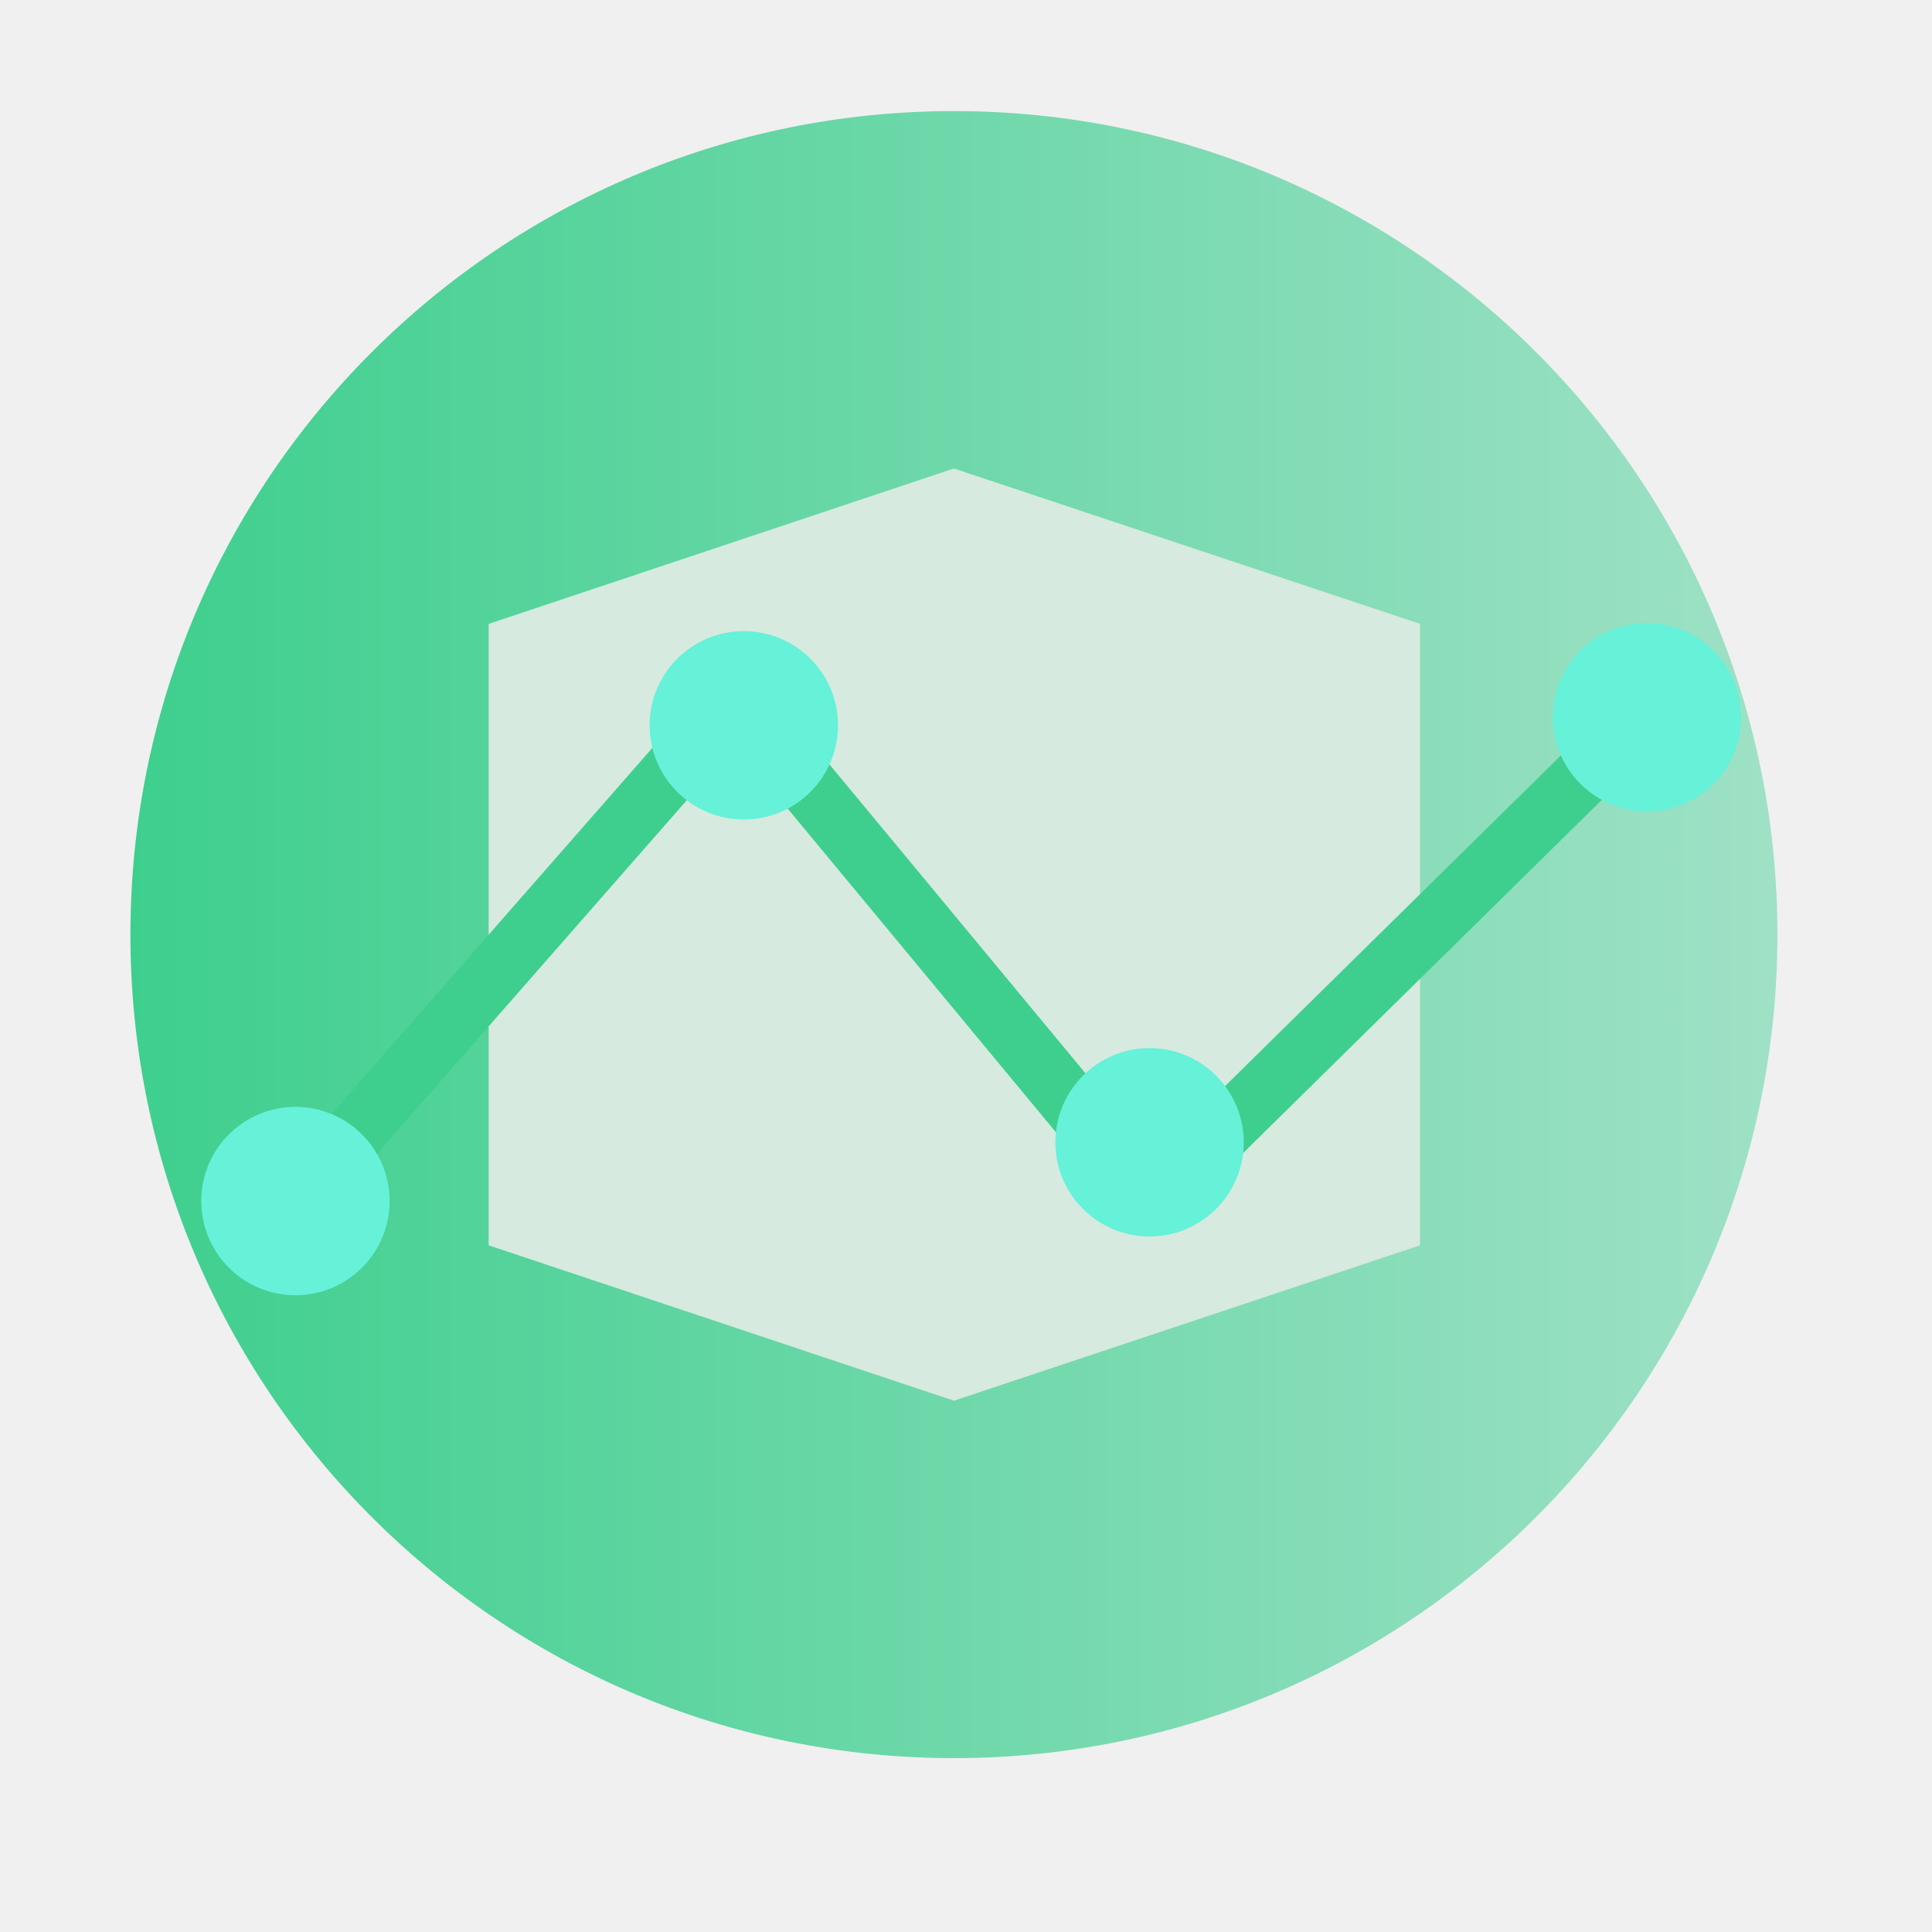
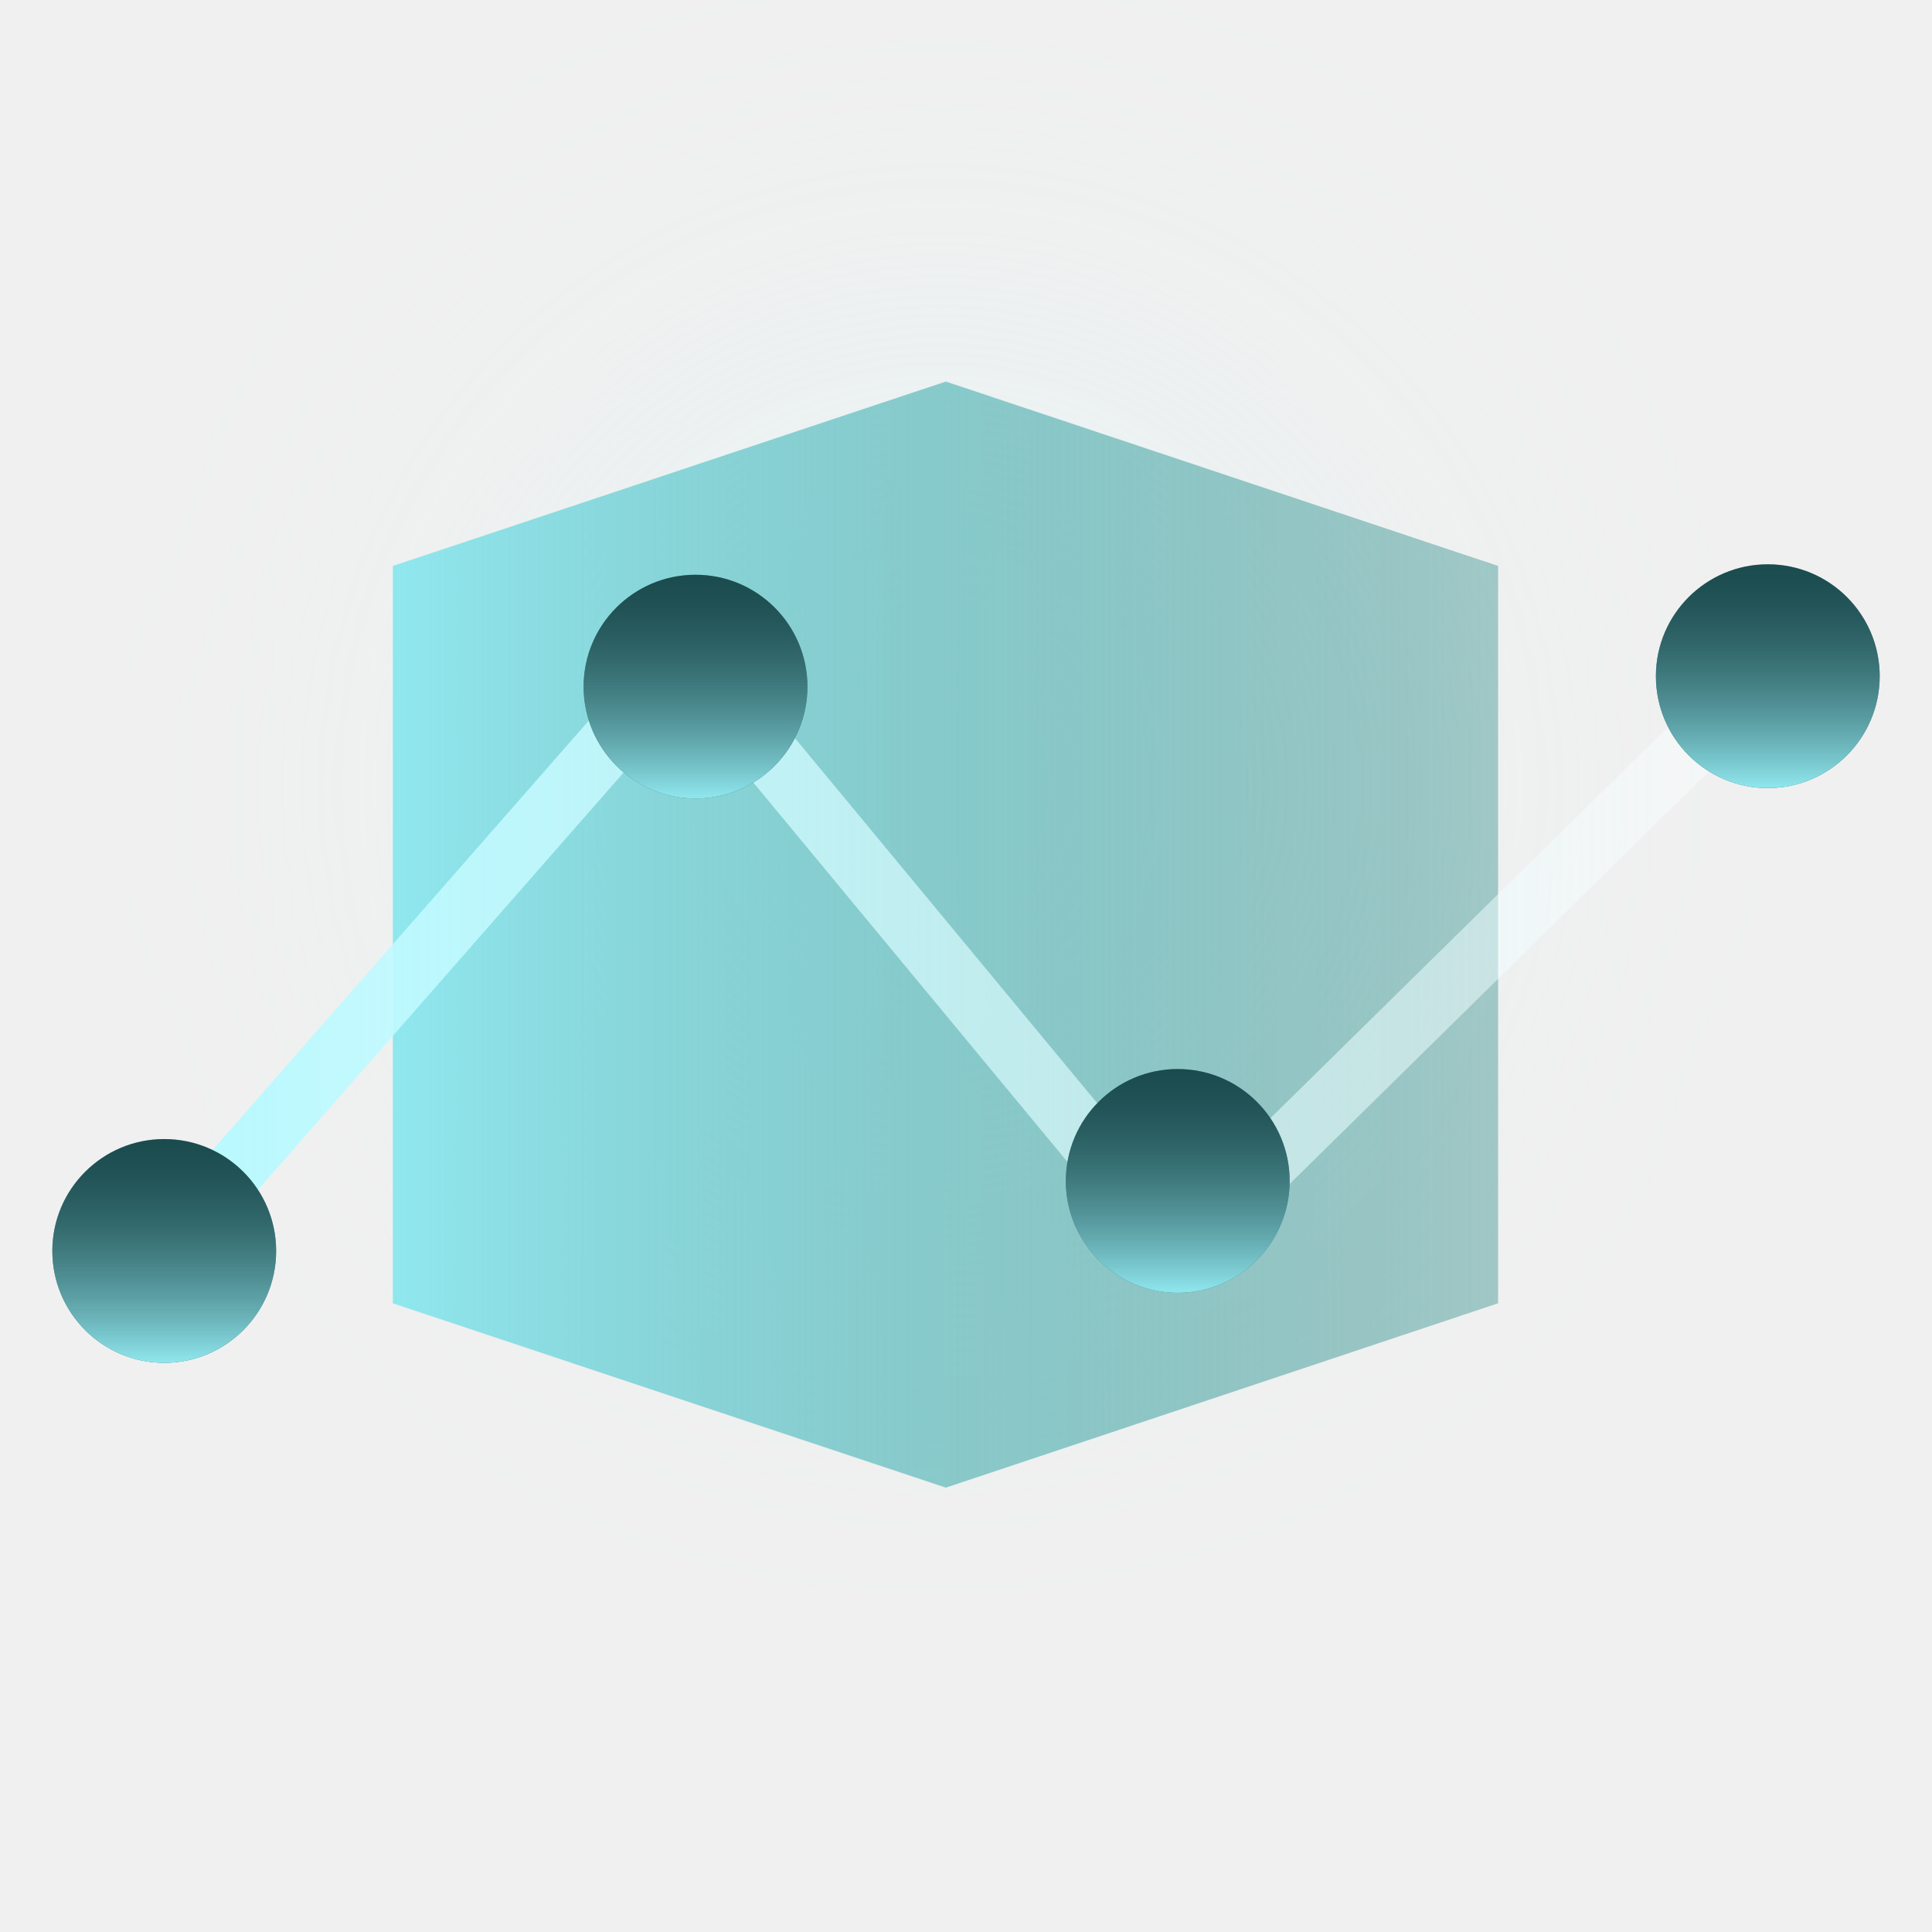
- <svg xmlns="http://www.w3.org/2000/svg" id="Layer_6" data-name="Layer 6" viewBox="0 0 24 24">
+ <svg xmlns="http://www.w3.org/2000/svg" width="150" height="150" viewBox="0 0 150 150" fill="none">
+   <g clip-path="url(#clip0_242_1122)">
+     <g filter="url(#filter0_f_242_1122)">
+       <path d="M108 61C108 80.33 92.33 96 73 96C53.67 96 38 80.33 38 61C38 41.67 53.67 26 73 26C92.33 26 108 41.67 108 61Z" fill="url(#paint0_radial_242_1122)" fill-opacity="0.2" />
+     </g>
+     <path d="M116.312 43.938V101.188L73.436 115.5L30.499 101.188V43.938L73.436 29.625L116.312 43.938Z" fill="url(#paint1_linear_242_1122)" />
+     <path d="M12.75 97.126L52.125 52.188C52.75 51.501 53.812 51.501 54.438 52.188L88.125 92.876C90 95.126 93.375 95.313 95.438 93.251L138.563 50.813" stroke="url(#paint2_linear_242_1122)" stroke-width="4.688" stroke-miterlimit="10" />
+     <path d="M12.752 105.812C17.55 105.812 21.439 101.922 21.439 97.124C21.439 92.326 17.55 88.437 12.752 88.437C7.954 88.437 4.064 92.326 4.064 97.124C4.064 101.922 7.954 105.812 12.752 105.812Z" fill="#2C6A70" />
+     <path d="M12.752 105.812C17.55 105.812 21.439 101.922 21.439 97.124C21.439 92.326 17.55 88.437 12.752 88.437C7.954 88.437 4.064 92.326 4.064 97.124C4.064 101.922 7.954 105.812 12.752 105.812Z" fill="url(#paint3_linear_242_1122)" />
+     <path d="M54 61.999C58.798 61.999 62.688 58.11 62.688 53.312C62.688 48.514 58.798 44.624 54 44.624C49.202 44.624 45.312 48.514 45.312 53.312C45.312 58.11 49.202 61.999 54 61.999Z" fill="#2C6A70" />
+     <path d="M54 61.999C58.798 61.999 62.688 58.11 62.688 53.312C62.688 48.514 58.798 44.624 54 44.624C49.202 44.624 45.312 48.514 45.312 53.312C45.312 58.11 49.202 61.999 54 61.999Z" fill="url(#paint4_linear_242_1122)" />
+     <path d="M91.439 100.375C96.237 100.375 100.127 96.486 100.127 91.688C100.127 86.89 96.237 83 91.439 83C86.641 83 82.752 86.89 82.752 91.688C82.752 96.486 86.641 100.375 91.439 100.375Z" fill="#2C6A70" />
+     <path d="M91.439 100.375C96.237 100.375 100.127 96.486 100.127 91.688C100.127 86.89 96.237 83 91.439 83C86.641 83 82.752 86.89 82.752 91.688C82.752 96.486 86.641 100.375 91.439 100.375Z" fill="url(#paint5_linear_242_1122)" />
+     <path d="M137.252 61.188C142.05 61.188 145.939 57.298 145.939 52.5C145.939 47.702 142.05 43.813 137.252 43.813C132.454 43.813 128.564 47.702 128.564 52.5C128.564 57.298 132.454 61.188 137.252 61.188Z" fill="#2C6A70" />
+     <path d="M137.252 61.188C142.05 61.188 145.939 57.298 145.939 52.5C145.939 47.702 142.05 43.813 137.252 43.813C132.454 43.813 128.564 47.702 128.564 52.5C128.564 57.298 132.454 61.188 137.252 61.188Z" fill="url(#paint6_linear_242_1122)" />
+   </g>
  <defs>
-     <style>
-       .cls-1 {
-         fill: none;
-         stroke: #3ecf8e;
-         stroke-linecap: round;
-         stroke-miterlimit: 10;
-         stroke-width: .75px;
-       }
- 
-       .cls-2 {
-         fill: url(#linear-gradient);
-       }
- 
-       .cls-3 {
-         fill: #66f1d9;
-       }
- 
-       .cls-4 {
-         fill: #d6eadf;
-       }
-     </style>
-     <linearGradient id="linear-gradient" x1="1.63" y1="11.61" x2="22.08" y2="11.61" gradientUnits="userSpaceOnUse">
-       <stop offset="0" stop-color="#3ecf8e" />
-       <stop offset="1" stop-color="#9fe1c6" />
+     <filter id="filter0_f_242_1122" x="9.607" y="-2.393" width="126.786" height="126.786" filterUnits="userSpaceOnUse" color-interpolation-filters="sRGB">
+       <feFlood flood-opacity="0" result="BackgroundImageFix" />
+       <feBlend mode="normal" in="SourceGraphic" in2="BackgroundImageFix" result="shape" />
+       <feGaussianBlur stdDeviation="14.197" result="effect1_foregroundBlur_242_1122" />
+     </filter>
+     <radialGradient id="paint0_radial_242_1122" cx="0" cy="0" r="1" gradientUnits="userSpaceOnUse" gradientTransform="translate(255.542 -245.075) rotate(90) scale(35)">
+       <stop stop-color="#92E8EE" stop-opacity="0.4" />
+       <stop offset="1" stop-color="#CDF8FC" />
+     </radialGradient>
+     <linearGradient id="paint1_linear_242_1122" x1="116.312" y1="72.562" x2="30.499" y2="72.562" gradientUnits="userSpaceOnUse">
+       <stop stop-color="#298A86" stop-opacity="0.4" />
+       <stop offset="1" stop-color="#90E7EE" />
    </linearGradient>
+     <linearGradient id="paint2_linear_242_1122" x1="11" y1="73.938" x2="140.25" y2="73.938" gradientUnits="userSpaceOnUse">
+       <stop stop-color="#B4F9FF" />
+       <stop offset="1" stop-color="white" stop-opacity="0.4" />
+     </linearGradient>
+     <linearGradient id="paint3_linear_242_1122" x1="12.752" y1="88.437" x2="12.752" y2="105.812" gradientUnits="userSpaceOnUse">
+       <stop stop-color="#001C1B" stop-opacity="0.4" />
+       <stop offset="1" stop-color="#90E7EE" />
+     </linearGradient>
+     <linearGradient id="paint4_linear_242_1122" x1="54" y1="44.624" x2="54" y2="61.999" gradientUnits="userSpaceOnUse">
+       <stop stop-color="#001C1B" stop-opacity="0.4" />
+       <stop offset="1" stop-color="#90E7EE" />
+     </linearGradient>
+     <linearGradient id="paint5_linear_242_1122" x1="91.439" y1="83" x2="91.439" y2="100.375" gradientUnits="userSpaceOnUse">
+       <stop stop-color="#001C1B" stop-opacity="0.4" />
+       <stop offset="1" stop-color="#90E7EE" />
+     </linearGradient>
+     <linearGradient id="paint6_linear_242_1122" x1="137.252" y1="43.813" x2="137.252" y2="61.188" gradientUnits="userSpaceOnUse">
+       <stop stop-color="#001C1B" stop-opacity="0.4" />
+       <stop offset="1" stop-color="#90E7EE" />
+     </linearGradient>
+     <clipPath id="clip0_242_1122">
+       <rect width="150" height="150" fill="white" />
+     </clipPath>
  </defs>
-   <g>
-     <circle class="cls-2" cx="11.85" cy="11.61" r="10.23" />
-     <polygon class="cls-4" points="17.64 7.75 17.64 15.47 11.85 17.4 6.07 15.47 6.07 7.75 11.85 5.82 17.64 7.75" />
-   </g>
-   <g>
-     <path class="cls-1" d="M3.67,14.92l5.31-6.06c.08-.09.23-.09.31,0l4.55,5.49c.25.3.71.33.99.05l5.81-5.72" />
-     <circle class="cls-3" cx="3.67" cy="14.92" r="1.17" />
-     <circle class="cls-3" cx="9.24" cy="9.01" r="1.17" />
-     <circle class="cls-3" cx="14.28" cy="14.19" r="1.17" />
-     <circle class="cls-3" cx="20.46" cy="8.91" r="1.17" />
-   </g>
</svg>
